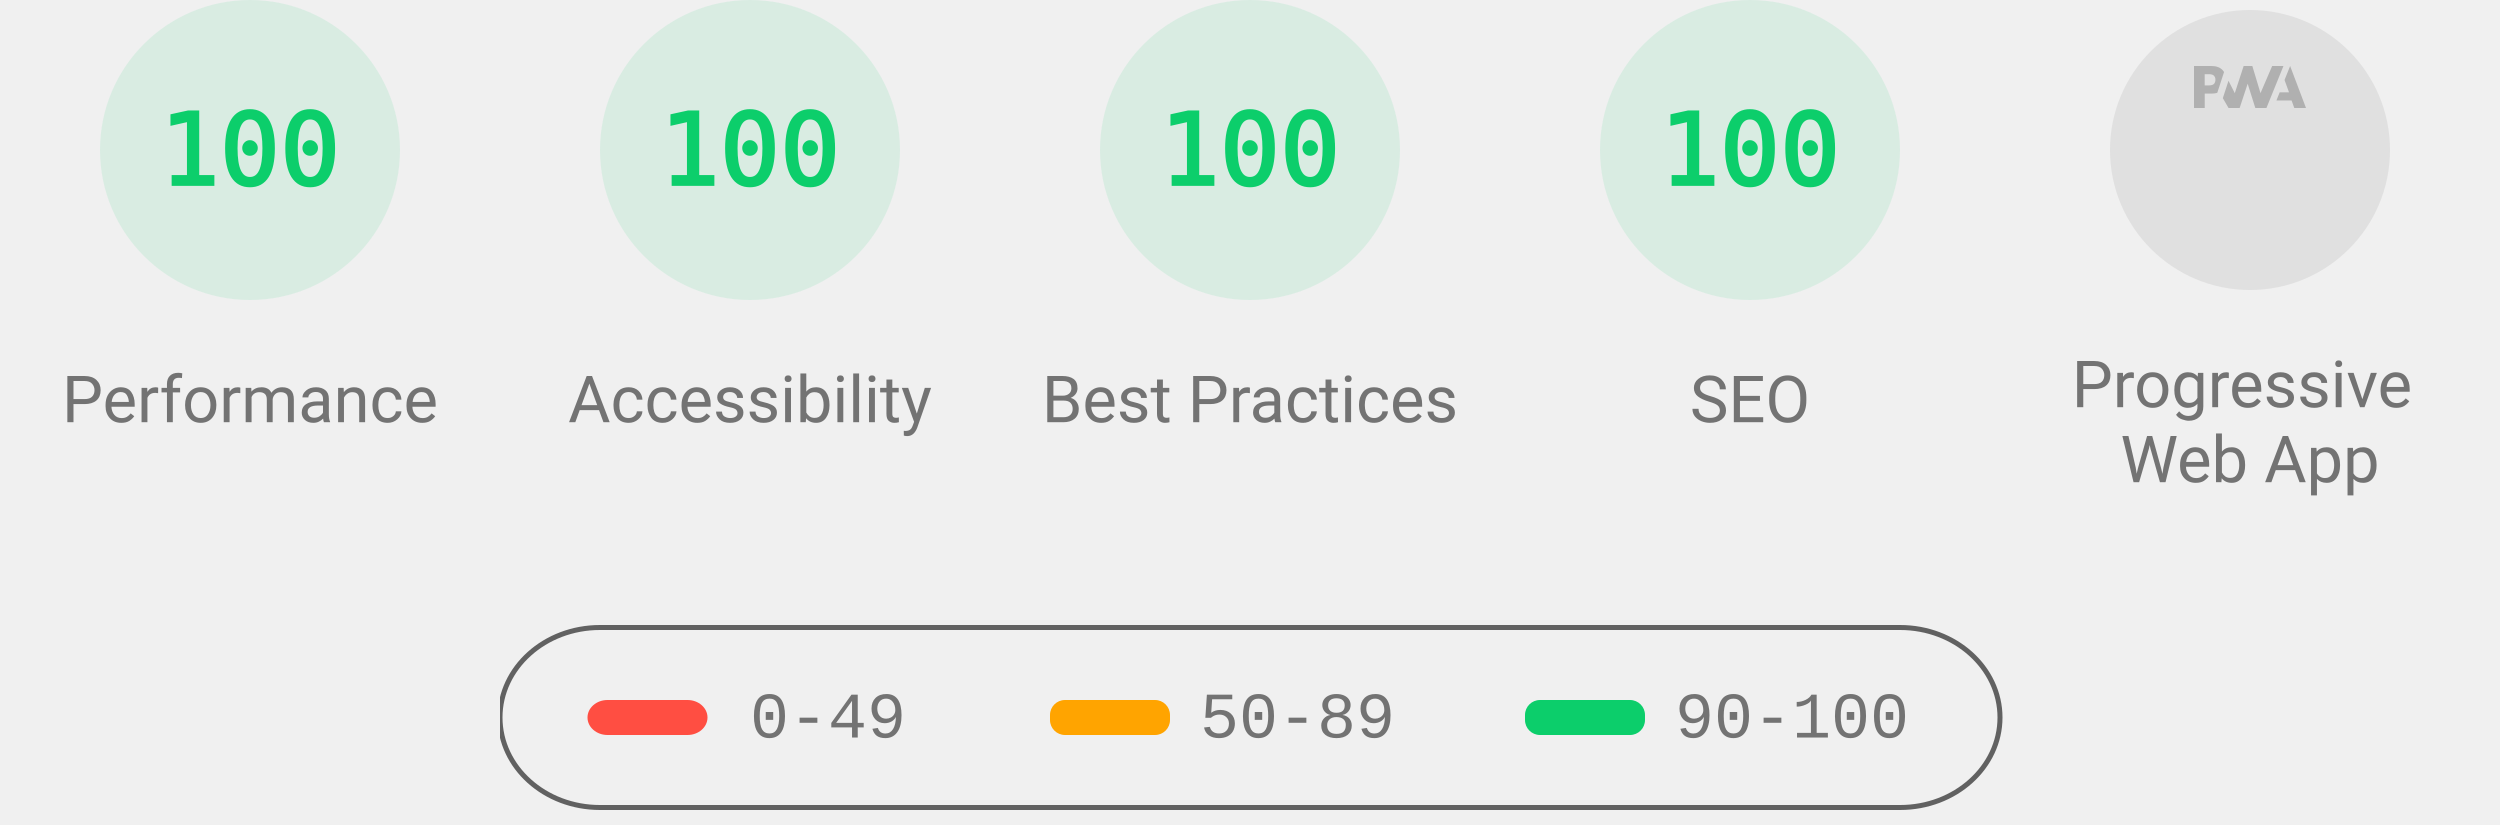
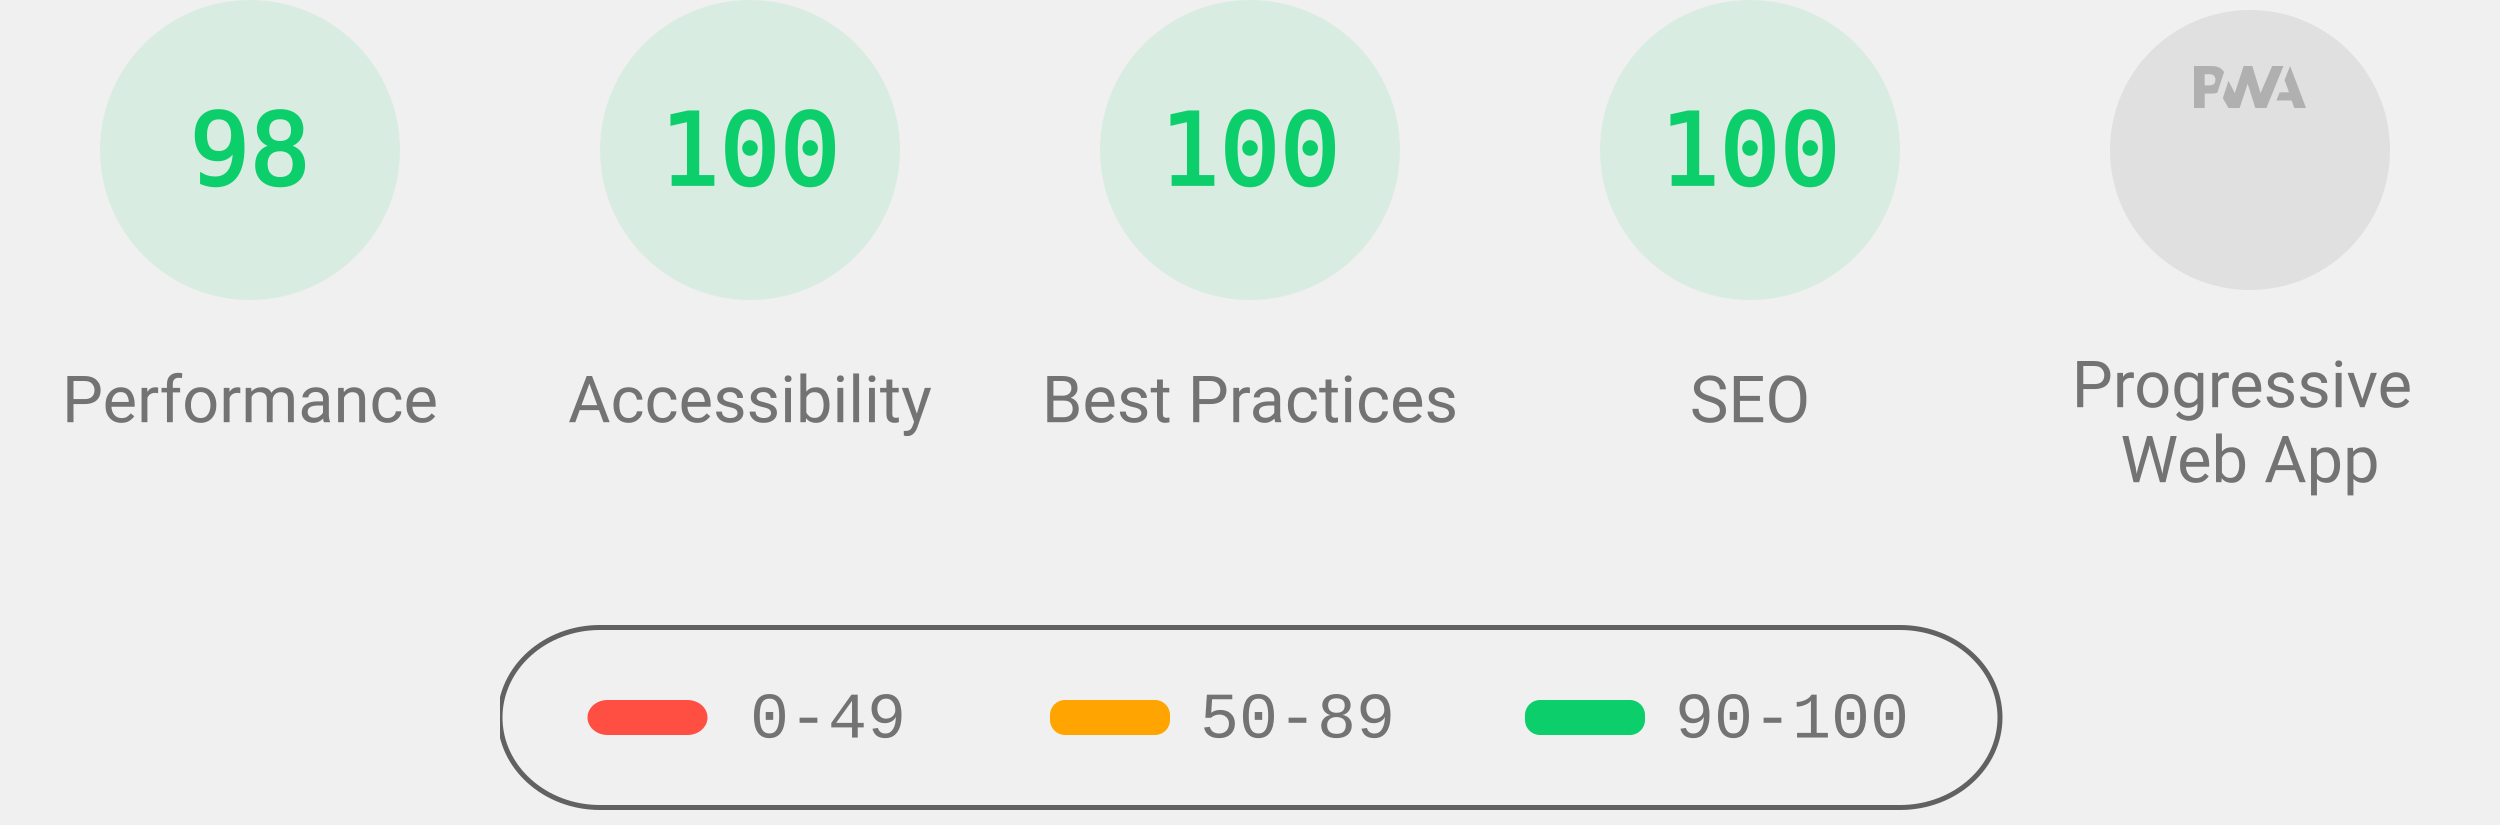
<svg xmlns="http://www.w3.org/2000/svg" class="theme--agnostic" fill="none" width="1000" height="330">
  <style>
			.gauge-base {
				opacity: 0.1
			}

			.gauge-arc {
				fill: none;
				animation-delay: 250ms;
				stroke-linecap: round;
				transform: rotate(-90deg);
				transform-origin: 100px 60px;
				animation: load-gauge 1s ease forwards
			}

			.guage-text {
				font-size: 40px;
				font-family: monospace;
				text-align: center
			}

			.guage-red {
				color: #ff4e42;
				fill: #ff4e42;
				stroke: #ff4e42
			}
			.guage-orange {
				color: #ffa400;
				fill: #ffa400;
				stroke: #ffa400
			}
			.guage-green {
				color: #0cce6b;
				fill: #0cce6b;
				stroke: #0cce6b
			}
			.theme--agnostic .guage-undefined {
				color: #5c5c5c;
				fill: #5c5c5c;
				stroke: #5c5c5c
			}
			.theme--light .guage-undefined {
				color: #1e1e1e;
				fill: #1e1e1e;
				stroke: #1e1e1e
			}
			.theme--dark .guage-undefined {
				color: #f5f5f5;
				fill: #f5f5f5;
				stroke: #f5f5f5
			}

			.guage-title {
				stroke: none;
				font-size: 26px;
				line-height: 26px;
				font-family: Roboto, Halvetica, Arial, sans-serif
			}
			.metric.guage-title {
				font-family: 'Courier New', Courier, monospace
			}
			.theme--agnostic .guage-title {
				color: #737373;
				fill: #737373
			}
			.theme--light .guage-title {
				color: #212121;
				fill: #212121
			}
			.theme--dark .guage-title {
				color: #f5f5f5;
				fill: #f5f5f5
			}

			@keyframes load-gauge {
				from {
					stroke-dasharray: 0 352.858
				}
			}
			.lh-gauge--pwa__disc {
				fill: #e0e0e0
			}
			.lh-gauge--pwa__logo {
				position: relative;
				fill: #b0b0b0
			}
			.lh-gauge--pwa__invisible {
				display: none
			}
			.lh-gauge--pwa__visible {
				display: inline
			}
			.guage-invisible {
				display: none
			}
			.lh-gauge--pwa__logo--primary-color {
				fill: #304ffe
			}
			.theme--agnostic .lh-gauge--pwa__logo--secondary-color {
				fill: #787878
			}
			.theme--light .lh-gauge--pwa__logo--secondary-color {
				fill: #3d3d3d
			}
			.theme--dark .lh-gauge--pwa__logo--secondary-color {
				fill: #d8b6b6
			}
			.theme--light #svg_2 {
				stroke: #00000022
			}
			.theme--agnostic #svg_2 {
				stroke: #616161
			}
			.theme--light #svg_2 {
				stroke: #00000022
			}
			.theme--dark #svg_2 {
				stroke: #f5f5f566
			}
		</style>
  <svg class="guage-div guage-perf guage-green" viewBox="0 0 200 200" width="200" height="200" x="0" y="0">
    <circle class="gauge-base" r="56" cx="100" cy="60" stroke-width="8" />
-     <circle class="gauge-arc guage-arc-1" r="56" cx="100" cy="60" stroke-width="8" style="stroke-dasharray: 351.858, 351.858;" />
-     <text class="guage-text" x="100px" y="60px" alignment-baseline="central" dominant-baseline="central" text-anchor="middle">100</text>
+     <circle class="gauge-arc guage-arc-1" r="56" cx="100" cy="60" stroke-width="8" style="stroke-dasharray: 344.821, 351.858;" />
+     <text class="guage-text" x="100px" y="60px" alignment-baseline="central" dominant-baseline="central" text-anchor="middle">98</text>
    <text class="guage-title" x="100px" y="160px" alignment-baseline="central" dominant-baseline="central" text-anchor="middle">Performance</text>
  </svg>
  <svg class="guage-div guage-acc guage-green" viewBox="0 0 200 200" width="200" height="200" x="200" y="0">
    <circle class="gauge-base" r="56" cx="100" cy="60" stroke-width="8" />
    <circle class="gauge-arc guage-arc-2" r="56" cx="100" cy="60" stroke-width="8" style="stroke-dasharray: 351.858, 351.858;" />
    <text class="guage-text" x="100px" y="60px" alignment-baseline="central" dominant-baseline="central" text-anchor="middle">100</text>
    <text class="guage-title" x="100px" y="160px" alignment-baseline="central" dominant-baseline="central" text-anchor="middle">Accessibility</text>
  </svg>
  <svg class="guage-div guage-best guage-green" viewBox="0 0 200 200" width="200" height="200" x="400" y="0">
    <circle class="gauge-base" r="56" cx="100" cy="60" stroke-width="8" />
    <circle class="gauge-arc guage-arc-3" r="56" cx="100" cy="60" stroke-width="8" style="stroke-dasharray: 351.858, 351.858;" />
    <text class="guage-text" x="100px" y="60px" alignment-baseline="central" dominant-baseline="central" text-anchor="middle">100</text>
    <text class="guage-title" x="100px" y="160px" alignment-baseline="central" dominant-baseline="central" text-anchor="middle">Best Practices</text>
  </svg>
  <svg class="guage-div guage-seo guage-green" viewBox="0 0 200 200" width="200" height="200" x="600" y="0">
    <circle class="gauge-base" r="56" cx="100" cy="60" stroke-width="8" />
    <circle class="gauge-arc guage-arc-4" r="56" cx="100" cy="60" stroke-width="8" style="stroke-dasharray: 351.858, 351.858;" />
    <text class="guage-text" x="100px" y="60px" alignment-baseline="central" dominant-baseline="central" text-anchor="middle">100</text>
    <text class="guage-title" x="100px" y="160px" alignment-baseline="central" dominant-baseline="central" text-anchor="middle">SEO</text>
  </svg>
  <svg class="guage-div guage-pwa " viewBox="0 0 200 200" width="200" height="200" x="800" y="0">
    <svg viewBox="0 0 60 60" width="112" height="112" x="44" y="4">
      <defs>
        <linearGradient id="lh-gauge--pwa__check-circle__gradient-0" x1="50%" y1="0%" x2="50%" y2="100%">
          <stop stop-color="#00C852" offset="0%" />
          <stop stop-color="#009688" offset="100%" />
        </linearGradient>
        <linearGradient id="lh-gauge--pwa__installable__shadow-gradient-0" x1="76.056%" x2="24.111%" y1="82.995%" y2="24.735%">
          <stop stop-color="#A5D6A7" offset="0%" />
          <stop stop-color="#80CBC4" offset="100%" />
        </linearGradient>
        <linearGradient id="lh-gauge--pwa__fast-reliable__shadow-gradient-0" x1="76.056%" y1="82.995%" x2="25.678%" y2="26.493%">
          <stop stop-color="#64B5F6" offset="0%" />
          <stop stop-color="#2979FF" offset="100%" />
        </linearGradient>
        <g id="lh-gauge--pwa__fast-reliable-badge-0">
          <circle fill="#FFFFFF" cx="10" cy="10" r="10" />
          <path fill="#304FFE" d="M10 3.58l5.25 2.34v3.5c0 3.23-2.24 6.26-5.25 7-3.01-.74-5.25-3.77-5.25-7v-3.5L10 3.58zm-.47 10.74l2.76-4.83.03-.07c.04-.08 0-.24-.22-.24h-1.64l.47-3.26h-.47l-2.7 4.77c-.02.01.05-.1-.04.05-.09.16-.1.31.18.31h1.63l-.47 3.27h.47z" />
        </g>
        <g id="lh-gauge--pwa__installable-badge-0">
          <circle fill="#FFFFFF" cx="10" cy="10" r="10" />
          <path fill="#009688" d="M10 4.167A5.835 5.835 0 0 0 4.167 10 5.835 5.835 0 0 0 10 15.833 5.835 5.835 0 0 0 15.833 10 5.835 5.835 0 0 0 10 4.167zm2.917 6.416h-2.334v2.334H9.417v-2.334H7.083V9.417h2.334V7.083h1.166v2.334h2.334v1.166z" />
        </g>
      </defs>
      <g stroke="none" fill-rule="nonzero">
        <circle class="lh-gauge--pwa__disc" cx="30" cy="30" r="30" />
        <g class="lh-gauge--pwa__logo">
          <path d="M35.66 19.39l.7-1.75h2L37.4 15 38.6 12l3.4 9h-2.51l-.58-1.61z" />
          <path d="M33.52 21l3.65-9h-2.42l-2.5 5.82L30.5 12h-1.86l-1.9 5.82-1.35-2.65-1.21 3.72L25.4 21h2.38l1.72-5.2 1.64 5.2z" />
          <path fill-rule="nonzero" d="M20.3 17.91h1.48c.45 0 .85-.05 1.2-.15l.39-1.18 1.07-3.3a2.64 2.64 0 0 0-.28-.37c-.55-.6-1.36-.91-2.42-.91H18v9h2.3V17.9zm1.96-3.84c.22.22.33.5.33.87 0 .36-.1.65-.29.87-.2.23-.59.35-1.15.35h-.86v-2.41h.87c.52 0 .89.1 1.1.32z" />
        </g>
        <rect class="lh-gauge--pwa__component lh-gauge--pwa__na-line lh-gauge--pwa__invisible" fill="#FFFFFF" x="20" y="32" width="20" height="4" rx="2" />
        <g class="lh-gauge--pwa__component lh-gauge--pwa__fast-reliable-badge lh-gauge--pwa__invisible" transform="translate(20, 29)">
          <path fill="url(#lh-gauge--pwa__fast-reliable__shadow-gradient-0)" d="M33.63 19.49A30 30 0 0 1 16.2 30.36L3 17.14 17.14 3l16.49 16.49z" />
          <use href="#lh-gauge--pwa__fast-reliable-badge-0" />
        </g>
        <g class="lh-gauge--pwa__component lh-gauge--pwa__installable-badge lh-gauge--pwa__invisible" transform="translate(20, 29)">
          <path fill="url(#lh-gauge--pwa__installable__shadow-gradient-0)" d="M33.629 19.487c-4.272 5.453-10.391 9.39-17.415 10.869L3 17.142 17.142 3 33.63 19.487z" />
          <use href="#lh-gauge--pwa__installable-badge-0" />
        </g>
        <g class="lh-gauge--pwa__component lh-gauge--pwa__fast-reliable-installable-badges lh-gauge--pwa__invisible">
          <g transform="translate(8, 29)">
            <path fill="url(#lh-gauge--pwa__fast-reliable__shadow-gradient-0)" d="M16.321 30.463L3 17.143 17.142 3l22.365 22.365A29.864 29.864 0 0 1 22 31c-1.942 0-3.84-.184-5.679-.537z" />
            <use href="#lh-gauge--pwa__fast-reliable-badge-0" />
          </g>
          <g transform="translate(32, 29)">
            <path fill="url(#lh-gauge--pwa__installable__shadow-gradient-0)" d="M25.982 11.84a30.107 30.107 0 0 1-13.08 15.203L3 17.143 17.142 3l8.84 8.84z" />
            <use href="#lh-gauge--pwa__installable-badge-0" />
          </g>
        </g>
        <g class="lh-gauge--pwa__component lh-gauge--pwa__check-circle lh-gauge--pwa__invisible" transform="translate(18, 28)">
          <circle fill="#FFFFFF" cx="12" cy="12" r="12" />
          <path fill="url(#lh-gauge--pwa__check-circle__gradient-0)" d="M12 2a10 10 0 1 0 0 20 10 10 0 0 0 0-20zm-2 15l-5-5 1.41-1.41L10 14.17l7.59-7.59L19 8l-9 9z" />
        </g>
      </g>
    </svg>
    <text class="guage-title" y="160px" alignment-baseline="central" dominant-baseline="central" text-anchor="middle">
      <tspan x="100px" dy="-6px">Progressive</tspan>
      <tspan x="100px" dy="30px">Web App</tspan>
    </text>
  </svg>
  <svg width="604" height="76" x="200" y="250">
    <g>
      <rect fill="none" id="canvas_background" height="80" width="604" y="-1" x="-1" />
      <g display="none" overflow="visible" y="0" x="0" height="100%" width="100%" id="canvasGrid">
        <rect fill="url(#gridpattern)" stroke-width="0" y="0" x="0" height="100%" width="100%" />
      </g>
    </g>
    <g>
      <rect fill-opacity="0" stroke-width="2" rx="40" id="svg_2" height="72" width="600" y="1" x="0" fill="#000000" />
      <rect stroke="#000" rx="8" id="svg_3" height="14" width="48" y="30" x="35" stroke-opacity="null" stroke-width="0" fill="#ff4e42" />
      <rect stroke="#000" rx="6" id="svg_4" height="14" width="48" y="30" x="220" stroke-opacity="null" stroke-width="0" fill="#ffa400" />
      <rect stroke="#000" rx="6" id="svg_5" height="14" width="48" y="30" x="410" stroke-opacity="null" stroke-width="0" fill="#0cce6b" />
      <text class="metric guage-title" xml:space="preserve" text-anchor="start" font-size="26" id="svg_6" y="45" x="100" stroke-opacity="null" stroke-width="0" stroke="#000">0-49</text>
      <text class="metric guage-title" xml:space="preserve" text-anchor="start" font-size="26" id="svg_7" y="45" x="280" stroke-opacity="null" stroke-width="0" stroke="#000">50-89</text>
      <text class="metric guage-title" xml:space="preserve" text-anchor="start" font-size="26" id="svg_8" y="45" x="470" stroke-opacity="null" stroke-width="0" stroke="#000">90-100</text>
    </g>
  </svg>
</svg>
